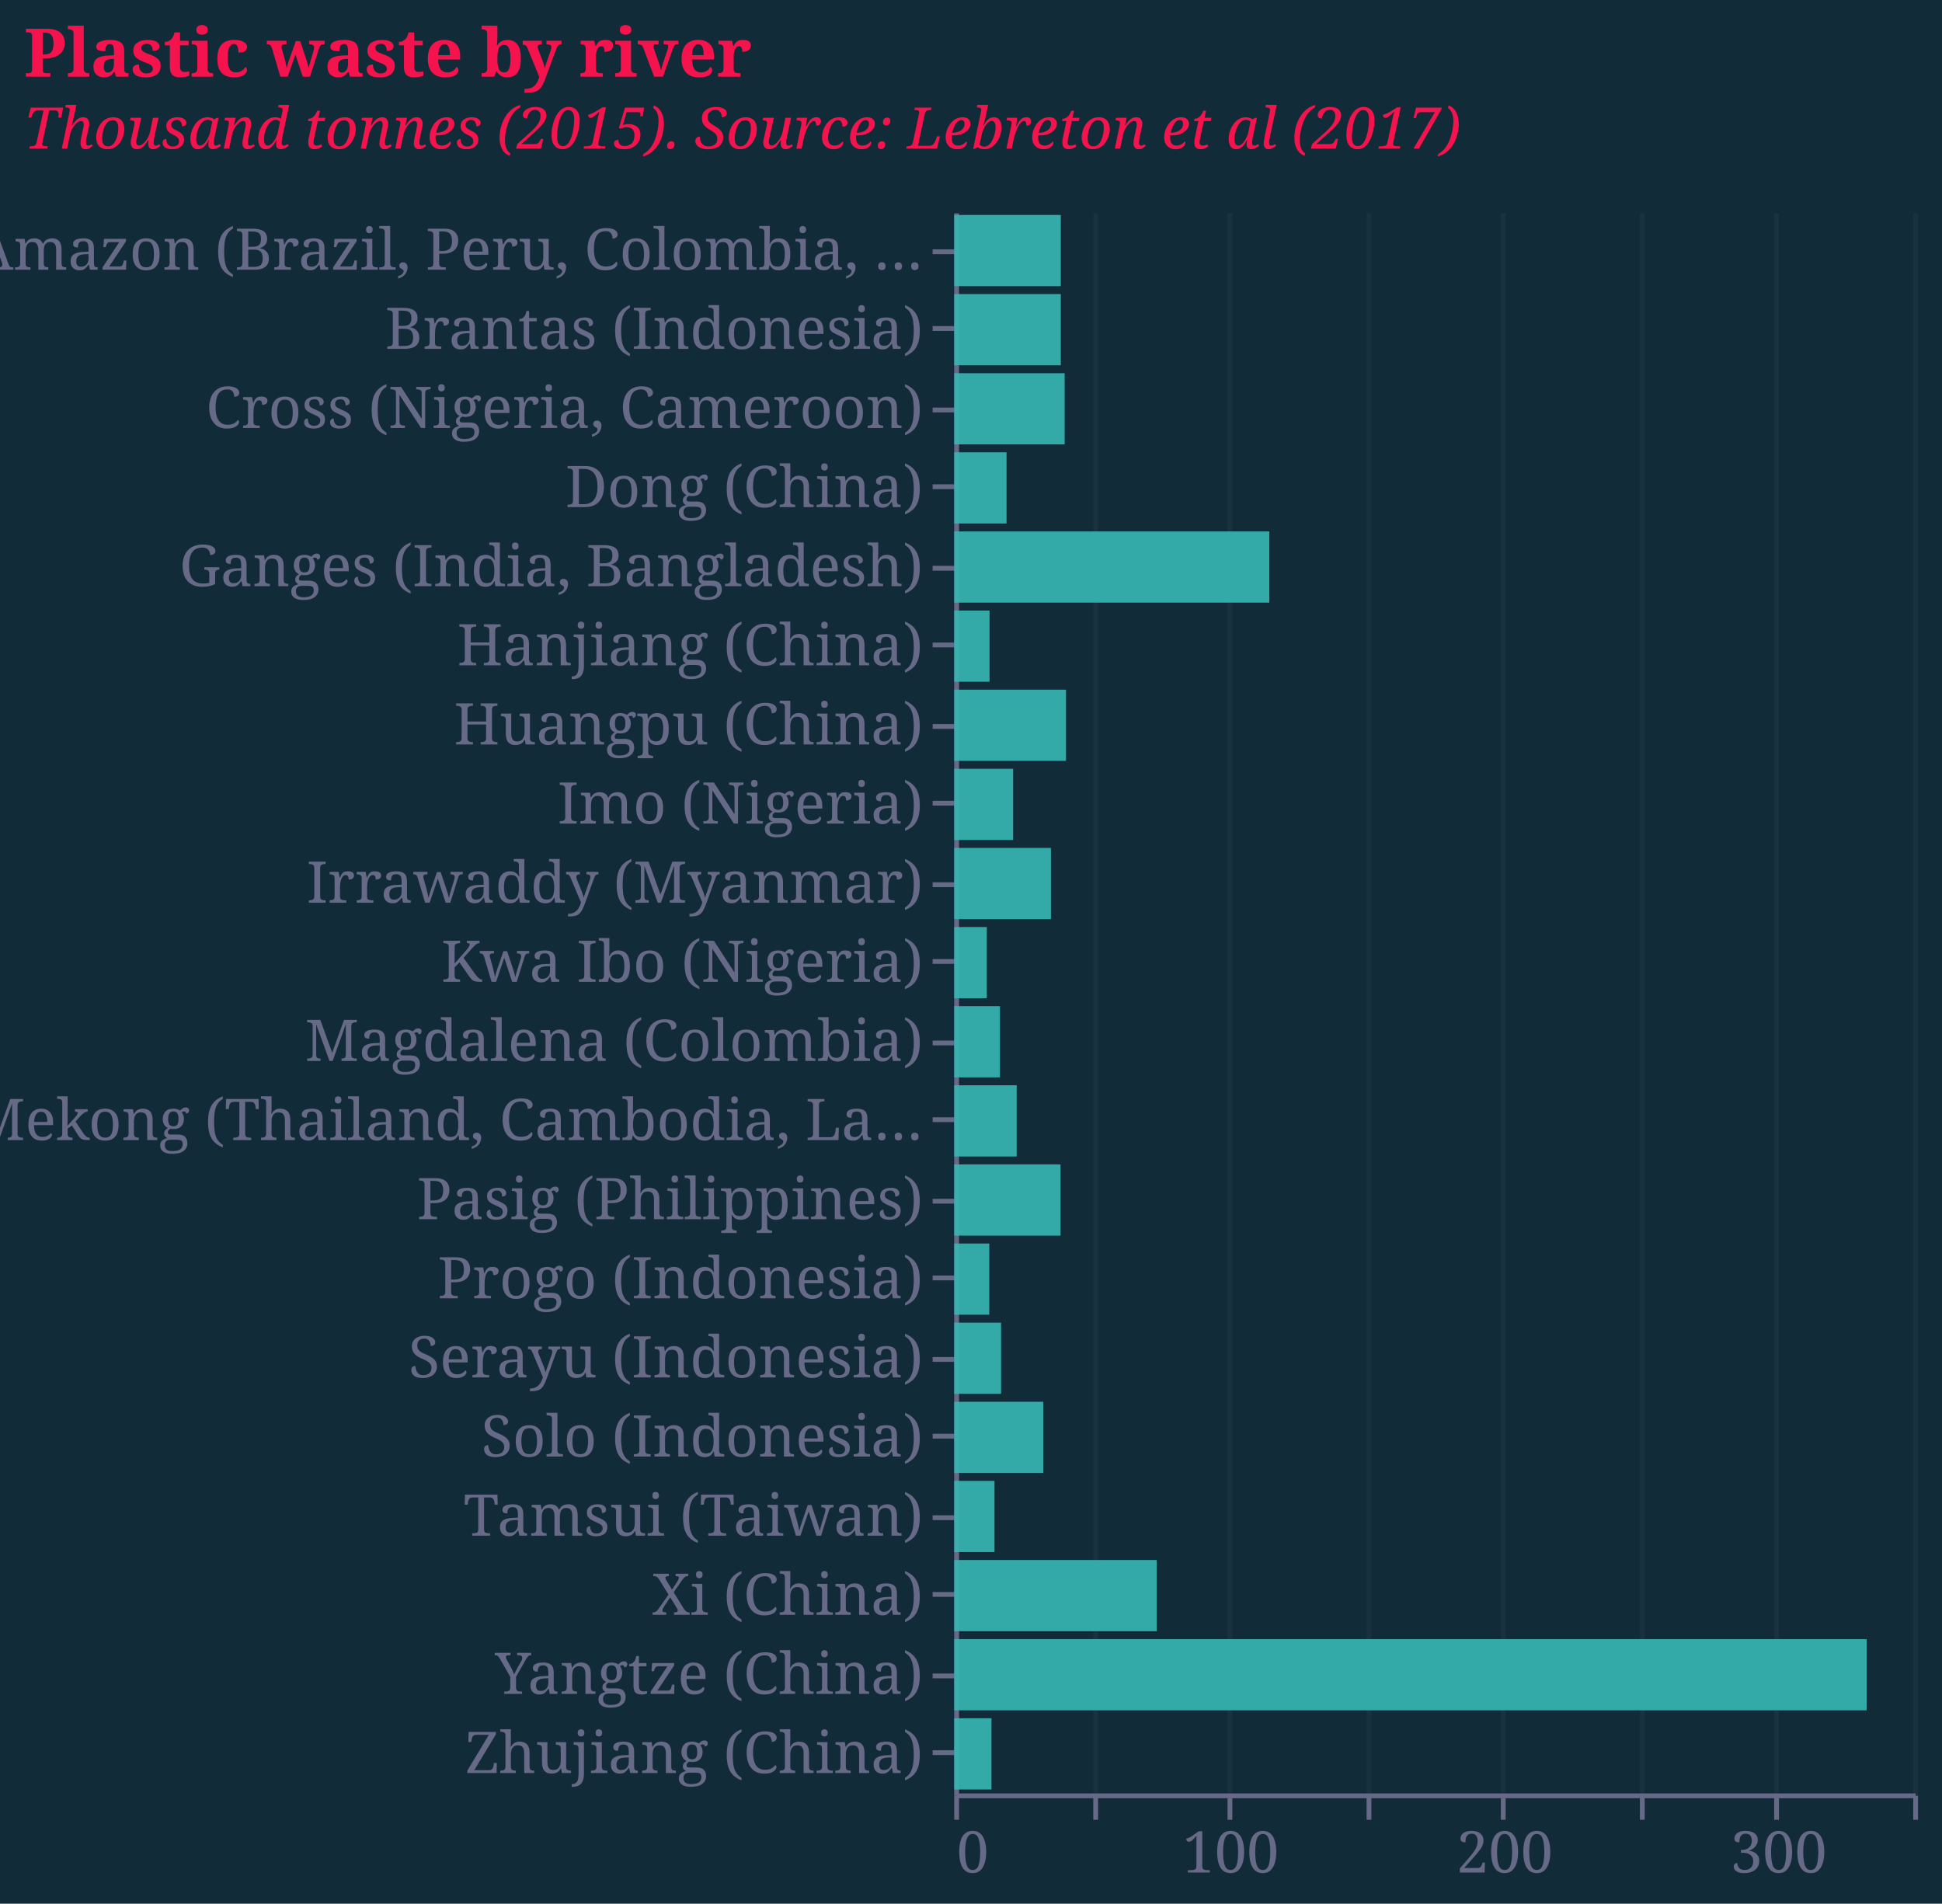
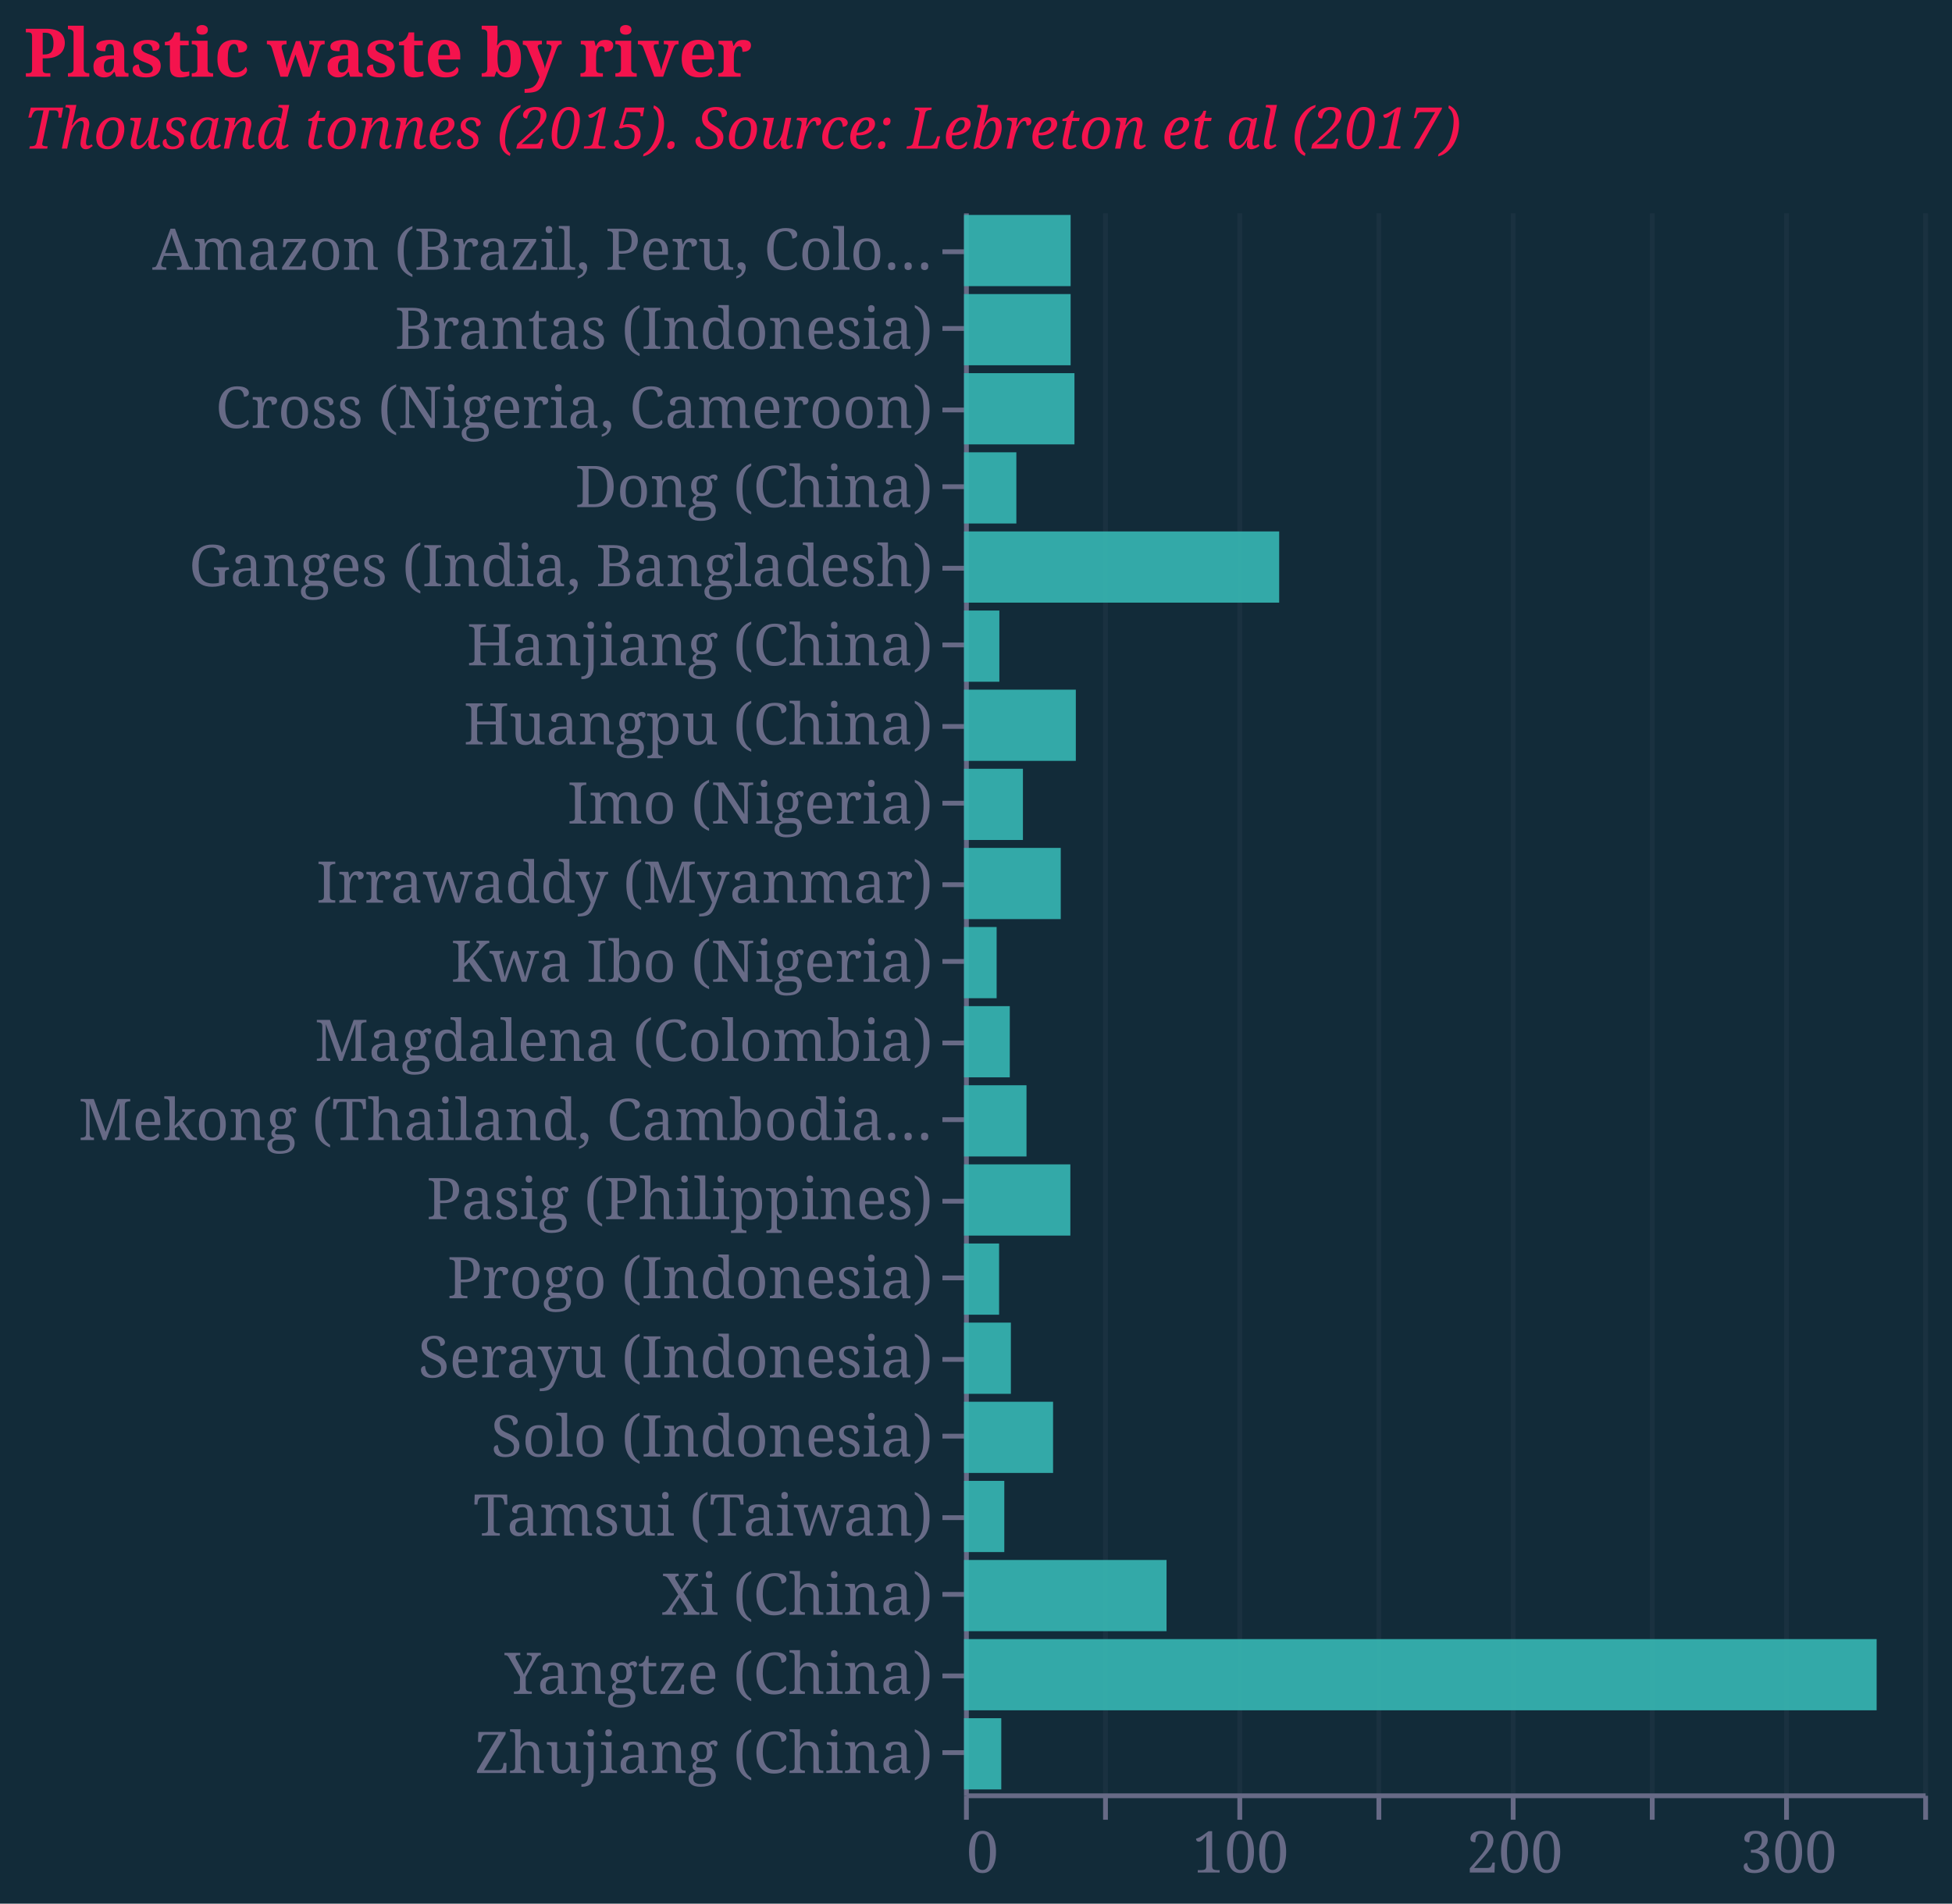
- <svg xmlns="http://www.w3.org/2000/svg" version="1.1" class="marks" width="405" height="397" viewBox="0 0 405 397">
-   <rect width="405" height="397" fill="#122B39" />
-   <g fill="none" stroke-miterlimit="10" transform="translate(199,44)">
+ <svg xmlns="http://www.w3.org/2000/svg" version="1.1" class="marks" width="407" height="397" viewBox="0 0 407 397">
+   <rect width="407" height="397" fill="#122B39" />
+   <g fill="none" stroke-miterlimit="10" transform="translate(201,44)">
    <g class="mark-group role-frame root" role="graphics-object" aria-roledescription="group mark container">
      <g transform="translate(0,0)">
        <path class="background" aria-hidden="true" d="M0,0h200v330h-200Z" />
        <g>
          <g class="mark-group role-axis" aria-hidden="true">
            <g transform="translate(0.5,330.5)">
              <path class="background" aria-hidden="true" d="M0,0h0v0h0Z" pointer-events="none" />
              <g>
                <g class="mark-rule role-axis-grid" pointer-events="none">
                  <line transform="translate(0,0)" x2="0" y2="-330" stroke="#676A86" stroke-opacity="0.1" stroke-width="1" opacity="1" />
                  <line transform="translate(29,0)" x2="0" y2="-330" stroke="#676A86" stroke-opacity="0.1" stroke-width="1" opacity="1" />
                  <line transform="translate(57,0)" x2="0" y2="-330" stroke="#676A86" stroke-opacity="0.1" stroke-width="1" opacity="1" />
                  <line transform="translate(86,0)" x2="0" y2="-330" stroke="#676A86" stroke-opacity="0.1" stroke-width="1" opacity="1" />
                  <line transform="translate(114,0)" x2="0" y2="-330" stroke="#676A86" stroke-opacity="0.1" stroke-width="1" opacity="1" />
                  <line transform="translate(143,0)" x2="0" y2="-330" stroke="#676A86" stroke-opacity="0.1" stroke-width="1" opacity="1" />
                  <line transform="translate(171,0)" x2="0" y2="-330" stroke="#676A86" stroke-opacity="0.1" stroke-width="1" opacity="1" />
                  <line transform="translate(200,0)" x2="0" y2="-330" stroke="#676A86" stroke-opacity="0.1" stroke-width="1" opacity="1" />
                </g>
              </g>
              <path class="foreground" aria-hidden="true" d="" pointer-events="none" display="none" />
            </g>
          </g>
          <g class="mark-group role-axis" role="graphics-symbol" aria-roledescription="axis" aria-label="X-axis for a linear scale with values from 0 to 350">
            <g transform="translate(0.5,330.5)">
              <path class="background" aria-hidden="true" d="M0,0h0v0h0Z" pointer-events="none" />
              <g>
                <g class="mark-rule role-axis-tick" pointer-events="none">
                  <line transform="translate(0,0)" x2="0" y2="5" stroke="#676A86" stroke-width="1" opacity="1" />
                  <line transform="translate(29,0)" x2="0" y2="5" stroke="#676A86" stroke-width="1" opacity="1" />
                  <line transform="translate(57,0)" x2="0" y2="5" stroke="#676A86" stroke-width="1" opacity="1" />
                  <line transform="translate(86,0)" x2="0" y2="5" stroke="#676A86" stroke-width="1" opacity="1" />
                  <line transform="translate(114,0)" x2="0" y2="5" stroke="#676A86" stroke-width="1" opacity="1" />
                  <line transform="translate(143,0)" x2="0" y2="5" stroke="#676A86" stroke-width="1" opacity="1" />
                  <line transform="translate(171,0)" x2="0" y2="5" stroke="#676A86" stroke-width="1" opacity="1" />
                  <line transform="translate(200,0)" x2="0" y2="5" stroke="#676A86" stroke-width="1" opacity="1" />
                </g>
                <g class="mark-text role-axis-label" pointer-events="none">
                  <text text-anchor="start" transform="translate(0,16)" font-family="Georgia" font-size="12px" fill="#676A86" opacity="1">0</text>
                  <text text-anchor="middle" transform="translate(28.57143,16)" font-family="Georgia" font-size="12px" fill="#676A86" opacity="0">50</text>
                  <text text-anchor="middle" transform="translate(57.14286,16)" font-family="Georgia" font-size="12px" fill="#676A86" opacity="1">100</text>
                  <text text-anchor="middle" transform="translate(85.71429,16)" font-family="Georgia" font-size="12px" fill="#676A86" opacity="0">150</text>
                  <text text-anchor="middle" transform="translate(114.2857,16)" font-family="Georgia" font-size="12px" fill="#676A86" opacity="1">200</text>
                  <text text-anchor="middle" transform="translate(142.8571,16)" font-family="Georgia" font-size="12px" fill="#676A86" opacity="0">250</text>
                  <text text-anchor="middle" transform="translate(171.4286,16)" font-family="Georgia" font-size="12px" fill="#676A86" opacity="1">300</text>
                  <text text-anchor="end" transform="translate(200,16)" font-family="Georgia" font-size="12px" fill="#676A86" opacity="0">350</text>
                </g>
                <g class="mark-rule role-axis-domain" pointer-events="none">
                  <line transform="translate(0,0)" x2="200" y2="0" stroke="#676A86" stroke-width="1" opacity="1" />
                </g>
              </g>
              <path class="foreground" aria-hidden="true" d="" pointer-events="none" display="none" />
            </g>
          </g>
          <g class="mark-group role-axis" role="graphics-symbol" aria-roledescription="axis" aria-label="Y-axis for a discrete scale with 20 values: Amazon (Brazil, Peru, Colombia, Ecuador), Brantas (Indonesia), Cross (Nigeria, Cameroon), Dong (China), Ganges (India, Bangladesh), ending with Zhujiang (China)">
            <g transform="translate(0.5,0.5)">
              <path class="background" aria-hidden="true" d="M0,0h0v0h0Z" pointer-events="none" />
              <g>
                <g class="mark-rule role-axis-tick" pointer-events="none">
                  <line transform="translate(0,8)" x2="-5" y2="0" stroke="#676A86" stroke-width="1" opacity="1" />
                  <line transform="translate(0,24)" x2="-5" y2="0" stroke="#676A86" stroke-width="1" opacity="1" />
                  <line transform="translate(0,41)" x2="-5" y2="0" stroke="#676A86" stroke-width="1" opacity="1" />
                  <line transform="translate(0,57)" x2="-5" y2="0" stroke="#676A86" stroke-width="1" opacity="1" />
                  <line transform="translate(0,74)" x2="-5" y2="0" stroke="#676A86" stroke-width="1" opacity="1" />
                  <line transform="translate(0,90)" x2="-5" y2="0" stroke="#676A86" stroke-width="1" opacity="1" />
                  <line transform="translate(0,107)" x2="-5" y2="0" stroke="#676A86" stroke-width="1" opacity="1" />
                  <line transform="translate(0,123)" x2="-5" y2="0" stroke="#676A86" stroke-width="1" opacity="1" />
                  <line transform="translate(0,140)" x2="-5" y2="0" stroke="#676A86" stroke-width="1" opacity="1" />
                  <line transform="translate(0,156)" x2="-5" y2="0" stroke="#676A86" stroke-width="1" opacity="1" />
                  <line transform="translate(0,173)" x2="-5" y2="0" stroke="#676A86" stroke-width="1" opacity="1" />
                  <line transform="translate(0,189)" x2="-5" y2="0" stroke="#676A86" stroke-width="1" opacity="1" />
                  <line transform="translate(0,206)" x2="-5" y2="0" stroke="#676A86" stroke-width="1" opacity="1" />
                  <line transform="translate(0,222)" x2="-5" y2="0" stroke="#676A86" stroke-width="1" opacity="1" />
                  <line transform="translate(0,239)" x2="-5" y2="0" stroke="#676A86" stroke-width="1" opacity="1" />
                  <line transform="translate(0,255)" x2="-5" y2="0" stroke="#676A86" stroke-width="1" opacity="1" />
                  <line transform="translate(0,272)" x2="-5" y2="0" stroke="#676A86" stroke-width="1" opacity="1" />
                  <line transform="translate(0,288)" x2="-5" y2="0" stroke="#676A86" stroke-width="1" opacity="1" />
                  <line transform="translate(0,305)" x2="-5" y2="0" stroke="#676A86" stroke-width="1" opacity="1" />
                  <line transform="translate(0,321)" x2="-5" y2="0" stroke="#676A86" stroke-width="1" opacity="1" />
                </g>
                <g class="mark-text role-axis-label" pointer-events="none">
-                   <text text-anchor="end" transform="translate(-7,11.75)" font-family="Georgia" font-size="12px" fill="#676A86" opacity="1">Amazon (Brazil, Peru, Colombia, …</text>
+                   <text text-anchor="end" transform="translate(-7,11.75)" font-family="Georgia" font-size="12px" fill="#676A86" opacity="1">Amazon (Brazil, Peru, Colo…</text>
                  <text text-anchor="end" transform="translate(-7,28.25)" font-family="Georgia" font-size="12px" fill="#676A86" opacity="1">Brantas (Indonesia)</text>
                  <text text-anchor="end" transform="translate(-7,44.75)" font-family="Georgia" font-size="12px" fill="#676A86" opacity="1">Cross (Nigeria, Cameroon)</text>
                  <text text-anchor="end" transform="translate(-7,61.25)" font-family="Georgia" font-size="12px" fill="#676A86" opacity="1">Dong (China)</text>
                  <text text-anchor="end" transform="translate(-7,77.75)" font-family="Georgia" font-size="12px" fill="#676A86" opacity="1">Ganges (India, Bangladesh)</text>
                  <text text-anchor="end" transform="translate(-7,94.25)" font-family="Georgia" font-size="12px" fill="#676A86" opacity="1">Hanjiang (China)</text>
                  <text text-anchor="end" transform="translate(-7,110.75)" font-family="Georgia" font-size="12px" fill="#676A86" opacity="1">Huangpu (China)</text>
                  <text text-anchor="end" transform="translate(-7,127.25)" font-family="Georgia" font-size="12px" fill="#676A86" opacity="1">Imo (Nigeria)</text>
                  <text text-anchor="end" transform="translate(-7,143.75)" font-family="Georgia" font-size="12px" fill="#676A86" opacity="1">Irrawaddy (Myanmar)</text>
                  <text text-anchor="end" transform="translate(-7,160.25)" font-family="Georgia" font-size="12px" fill="#676A86" opacity="1">Kwa Ibo (Nigeria)</text>
                  <text text-anchor="end" transform="translate(-7,176.75)" font-family="Georgia" font-size="12px" fill="#676A86" opacity="1">Magdalena (Colombia)</text>
-                   <text text-anchor="end" transform="translate(-7,193.25)" font-family="Georgia" font-size="12px" fill="#676A86" opacity="1">Mekong (Thailand, Cambodia, La…</text>
+                   <text text-anchor="end" transform="translate(-7,193.25)" font-family="Georgia" font-size="12px" fill="#676A86" opacity="1">Mekong (Thailand, Cambodia…</text>
                  <text text-anchor="end" transform="translate(-7,209.75)" font-family="Georgia" font-size="12px" fill="#676A86" opacity="1">Pasig (Philippines)</text>
                  <text text-anchor="end" transform="translate(-7,226.25)" font-family="Georgia" font-size="12px" fill="#676A86" opacity="1">Progo (Indonesia)</text>
                  <text text-anchor="end" transform="translate(-7,242.75)" font-family="Georgia" font-size="12px" fill="#676A86" opacity="1">Serayu (Indonesia)</text>
                  <text text-anchor="end" transform="translate(-7,259.25)" font-family="Georgia" font-size="12px" fill="#676A86" opacity="1">Solo (Indonesia)</text>
                  <text text-anchor="end" transform="translate(-7,275.75)" font-family="Georgia" font-size="12px" fill="#676A86" opacity="1">Tamsui (Taiwan)</text>
                  <text text-anchor="end" transform="translate(-7,292.25)" font-family="Georgia" font-size="12px" fill="#676A86" opacity="1">Xi (China)</text>
                  <text text-anchor="end" transform="translate(-7,308.75)" font-family="Georgia" font-size="12px" fill="#676A86" opacity="1">Yangtze (China)</text>
                  <text text-anchor="end" transform="translate(-7,325.25)" font-family="Georgia" font-size="12px" fill="#676A86" opacity="1">Zhujiang (China)</text>
                </g>
                <g class="mark-rule role-axis-domain" pointer-events="none">
                  <line transform="translate(0,0)" x2="0" y2="330" stroke="#676A86" stroke-width="1" opacity="1" />
                </g>
              </g>
              <path class="foreground" aria-hidden="true" d="" pointer-events="none" display="none" />
            </g>
          </g>
          <g class="mark-rect role-mark marks" role="graphics-object" aria-roledescription="rect mark container">
            <path aria-label="River (country): Amazon (Brazil, Peru, Colombia, Ecuador); Plastic waste (tonnes): 38900; m: 38.9; River: Amazon (Brazil, Peru, Colombia, Ecuador)" role="graphics-symbol" aria-roledescription="bar" d="M0,0.825h22.229v14.85h-22.229Z" fill="#36B7B4" opacity="0.9" />
            <path aria-label="River (country): Brantas (Indonesia); Plastic waste (tonnes): 38900; m: 38.9; River: Brantas (Indonesia)" role="graphics-symbol" aria-roledescription="bar" d="M0,17.325h22.229v14.85h-22.229Z" fill="#36B7B4" opacity="0.9" />
            <path aria-label="River (country): Cross (Nigeria, Cameroon); Plastic waste (tonnes): 40300; m: 40.3; River: Cross (Nigeria, Cameroon)" role="graphics-symbol" aria-roledescription="bar" d="M0,33.825h23.029v14.85h-23.029Z" fill="#36B7B4" opacity="0.9" />
            <path aria-label="River (country): Dong (China); Plastic waste (tonnes): 19100; m: 19.1; River: Dong (China)" role="graphics-symbol" aria-roledescription="bar" d="M0,50.325h10.914v14.85h-10.914Z" fill="#36B7B4" opacity="0.9" />
            <path aria-label="River (country): Ganges (India, Bangladesh); Plastic waste (tonnes): 115000; m: 115; River: Ganges (India, Bangladesh)" role="graphics-symbol" aria-roledescription="bar" d="M0,66.825h65.714v14.85h-65.714Z" fill="#36B7B4" opacity="0.9" />
            <path aria-label="River (country): Hanjiang (China); Plastic waste (tonnes): 12900; m: 12.9; River: Hanjiang (China)" role="graphics-symbol" aria-roledescription="bar" d="M0,83.325h7.371v14.85h-7.371Z" fill="#36B7B4" opacity="0.9" />
            <path aria-label="River (country): Huangpu (China); Plastic waste (tonnes): 40800; m: 40.8; River: Huangpu (China)" role="graphics-symbol" aria-roledescription="bar" d="M0,99.825h23.314v14.85h-23.314Z" fill="#36B7B4" opacity="0.9" />
            <path aria-label="River (country): Imo (Nigeria); Plastic waste (tonnes): 21500; m: 21.5; River: Imo (Nigeria)" role="graphics-symbol" aria-roledescription="bar" d="M0,116.325h12.286v14.85h-12.286Z" fill="#36B7B4" opacity="0.9" />
            <path aria-label="River (country): Irrawaddy (Myanmar); Plastic waste (tonnes): 35300; m: 35.3; River: Irrawaddy (Myanmar)" role="graphics-symbol" aria-roledescription="bar" d="M0,132.825h20.171v14.85h-20.171Z" fill="#36B7B4" opacity="0.9" />
            <path aria-label="River (country): Kwa Ibo (Nigeria); Plastic waste (tonnes): 11900; m: 11.9; River: Kwa Ibo (Nigeria)" role="graphics-symbol" aria-roledescription="bar" d="M0,149.325h6.8v14.85h-6.8Z" fill="#36B7B4" opacity="0.9" />
            <path aria-label="River (country): Magdalena (Colombia); Plastic waste (tonnes): 16700; m: 16.7; River: Magdalena (Colombia)" role="graphics-symbol" aria-roledescription="bar" d="M0,165.825h9.543v14.85h-9.543Z" fill="#36B7B4" opacity="0.9" />
            <path aria-label="River (country): Mekong (Thailand, Cambodia, Laos, China, Myanmar, Vietnam); Plastic waste (tonnes): 22800; m: 22.8; River: Mekong (Thailand, Cambodia, Laos, China, Myanmar, Vietnam)" role="graphics-symbol" aria-roledescription="bar" d="M0,182.325h13.029v14.85h-13.029Z" fill="#36B7B4" opacity="0.9" />
            <path aria-label="River (country): Pasig (Philippines); Plastic waste (tonnes): 38800; m: 38.8; River: Pasig (Philippines)" role="graphics-symbol" aria-roledescription="bar" d="M0,198.825h22.171v14.85h-22.171Z" fill="#36B7B4" opacity="0.9" />
            <path aria-label="River (country): Progo (Indonesia); Plastic waste (tonnes): 12800; m: 12.8; River: Progo (Indonesia)" role="graphics-symbol" aria-roledescription="bar" d="M0,215.325h7.314v14.85h-7.314Z" fill="#36B7B4" opacity="0.9" />
            <path aria-label="River (country): Serayu (Indonesia); Plastic waste (tonnes): 17100; m: 17.1; River: Serayu (Indonesia)" role="graphics-symbol" aria-roledescription="bar" d="M0,231.825h9.771v14.85h-9.771Z" fill="#36B7B4" opacity="0.9" />
            <path aria-label="River (country): Solo (Indonesia); Plastic waste (tonnes): 32500; m: 32.5; River: Solo (Indonesia)" role="graphics-symbol" aria-roledescription="bar" d="M0,248.325h18.571v14.85h-18.571Z" fill="#36B7B4" opacity="0.9" />
            <path aria-label="River (country): Tamsui (Taiwan); Plastic waste (tonnes): 14700; m: 14.7; River: Tamsui (Taiwan)" role="graphics-symbol" aria-roledescription="bar" d="M0,264.825h8.4v14.85h-8.4Z" fill="#36B7B4" opacity="0.9" />
            <path aria-label="River (country): Xi (China); Plastic waste (tonnes): 73900; m: 73.9; River: Xi (China)" role="graphics-symbol" aria-roledescription="bar" d="M0,281.325h42.229v14.85h-42.229Z" fill="#36B7B4" opacity="0.9" />
            <path aria-label="River (country): Yangtze (China); Plastic waste (tonnes): 333000; m: 333; River: Yangtze (China)" role="graphics-symbol" aria-roledescription="bar" d="M0,297.825h190.286v14.85h-190.286Z" fill="#36B7B4" opacity="0.9" />
            <path aria-label="River (country): Zhujiang (China); Plastic waste (tonnes): 13600; m: 13.6; River: Zhujiang (China)" role="graphics-symbol" aria-roledescription="bar" d="M0,314.325h7.771v14.85h-7.771Z" fill="#36B7B4" opacity="0.9" />
          </g>
          <g class="mark-group role-title">
-             <g transform="translate(-194,-32)">
+             <g transform="translate(-196,-32)">
              <path class="background" aria-hidden="true" d="M0,0h0v0h0Z" pointer-events="none" />
              <g>
                <g class="mark-text role-title-text" role="graphics-symbol" aria-roledescription="title" aria-label="Title text 'Plastic waste by river'" pointer-events="none">
                  <text text-anchor="start" transform="translate(0,4)" font-family="Georgia" font-size="14px" font-weight="bold" fill="#F4134D" opacity="1">Plastic waste by river</text>
                </g>
                <g class="mark-text role-title-subtitle" role="graphics-symbol" aria-roledescription="subtitle" aria-label="Subtitle text 'Thousand tonnes (2015). Source: Lebreton et al (2017)'" pointer-events="none">
                  <text text-anchor="start" transform="translate(0,19)" font-family="Georgia" font-size="12px" font-style="italic" fill="#F4134D" opacity="1">Thousand tonnes (2015). Source: Lebreton et al (2017)</text>
                </g>
              </g>
              <path class="foreground" aria-hidden="true" d="" pointer-events="none" display="none" />
            </g>
          </g>
        </g>
        <path class="foreground" aria-hidden="true" d="" display="none" />
      </g>
    </g>
  </g>
</svg>
